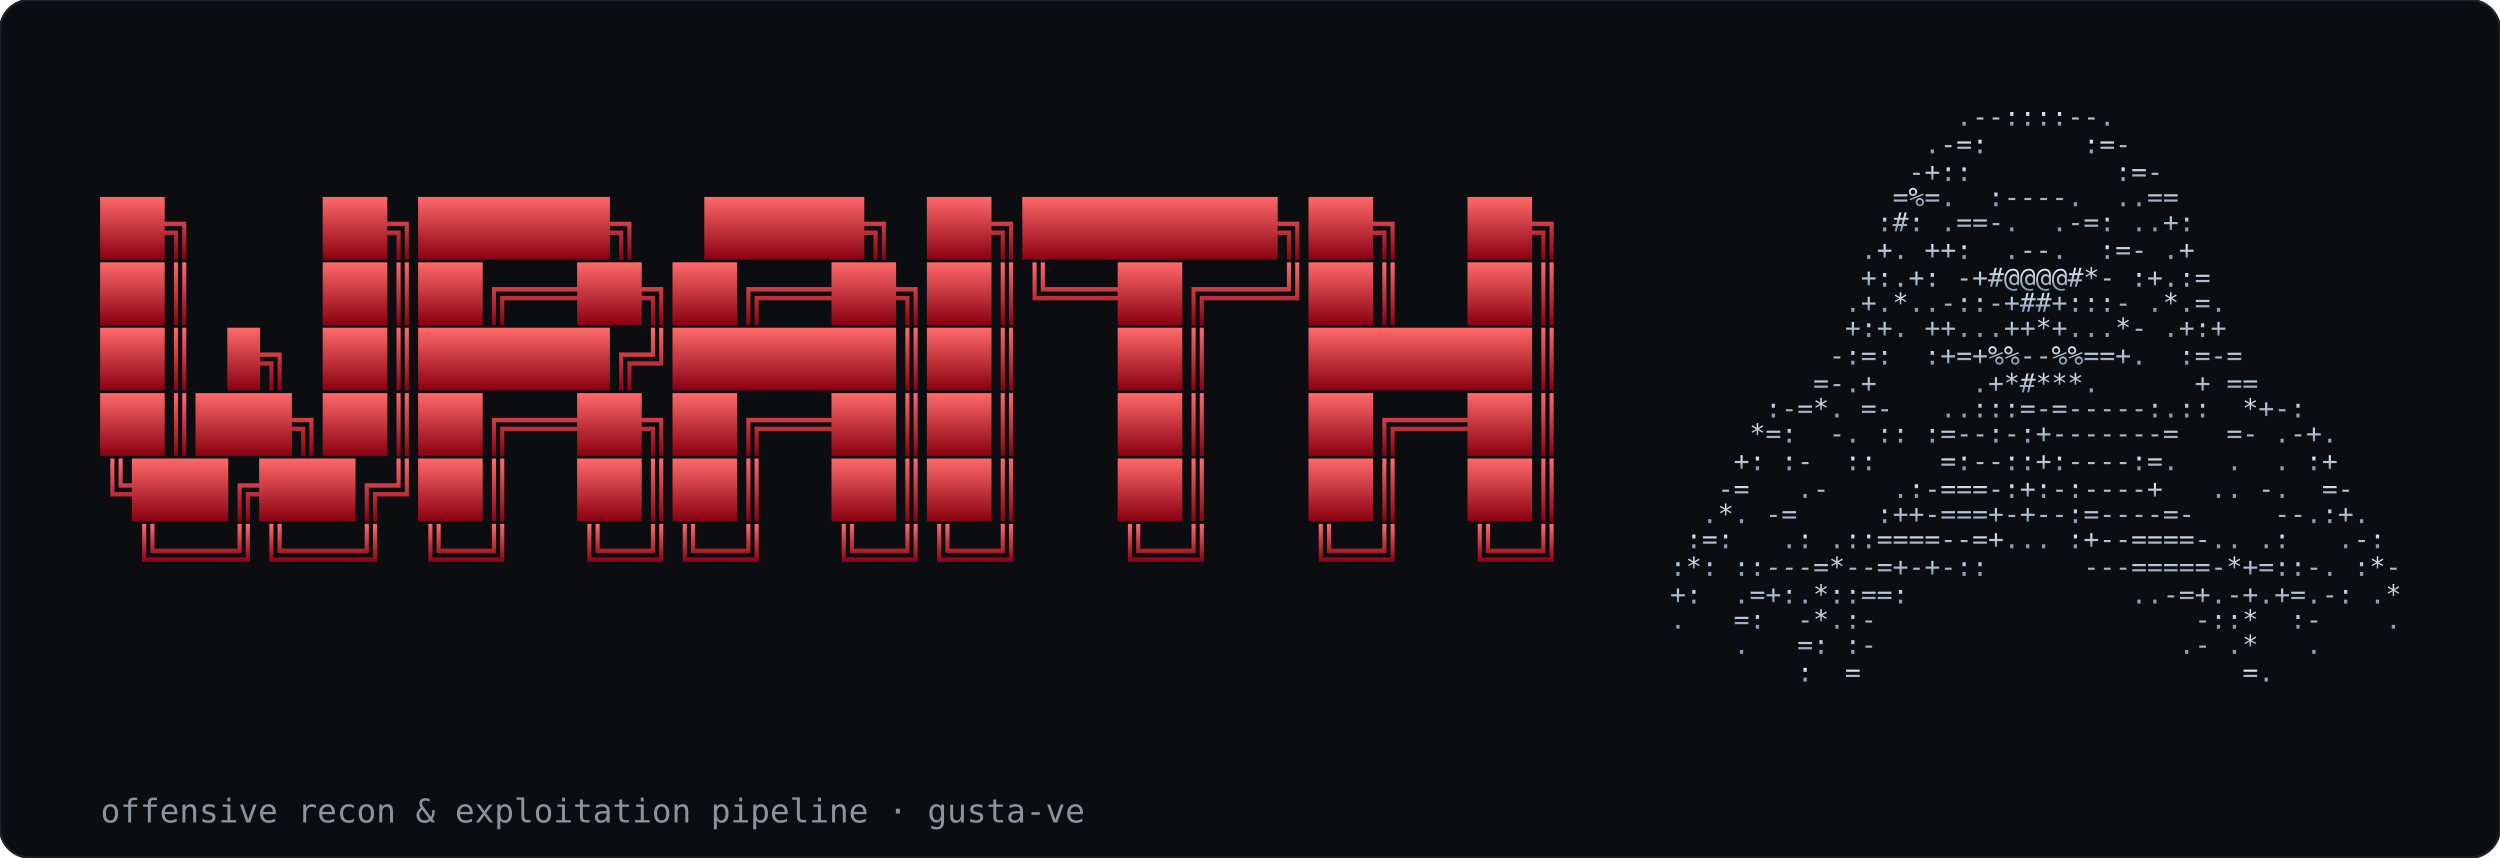
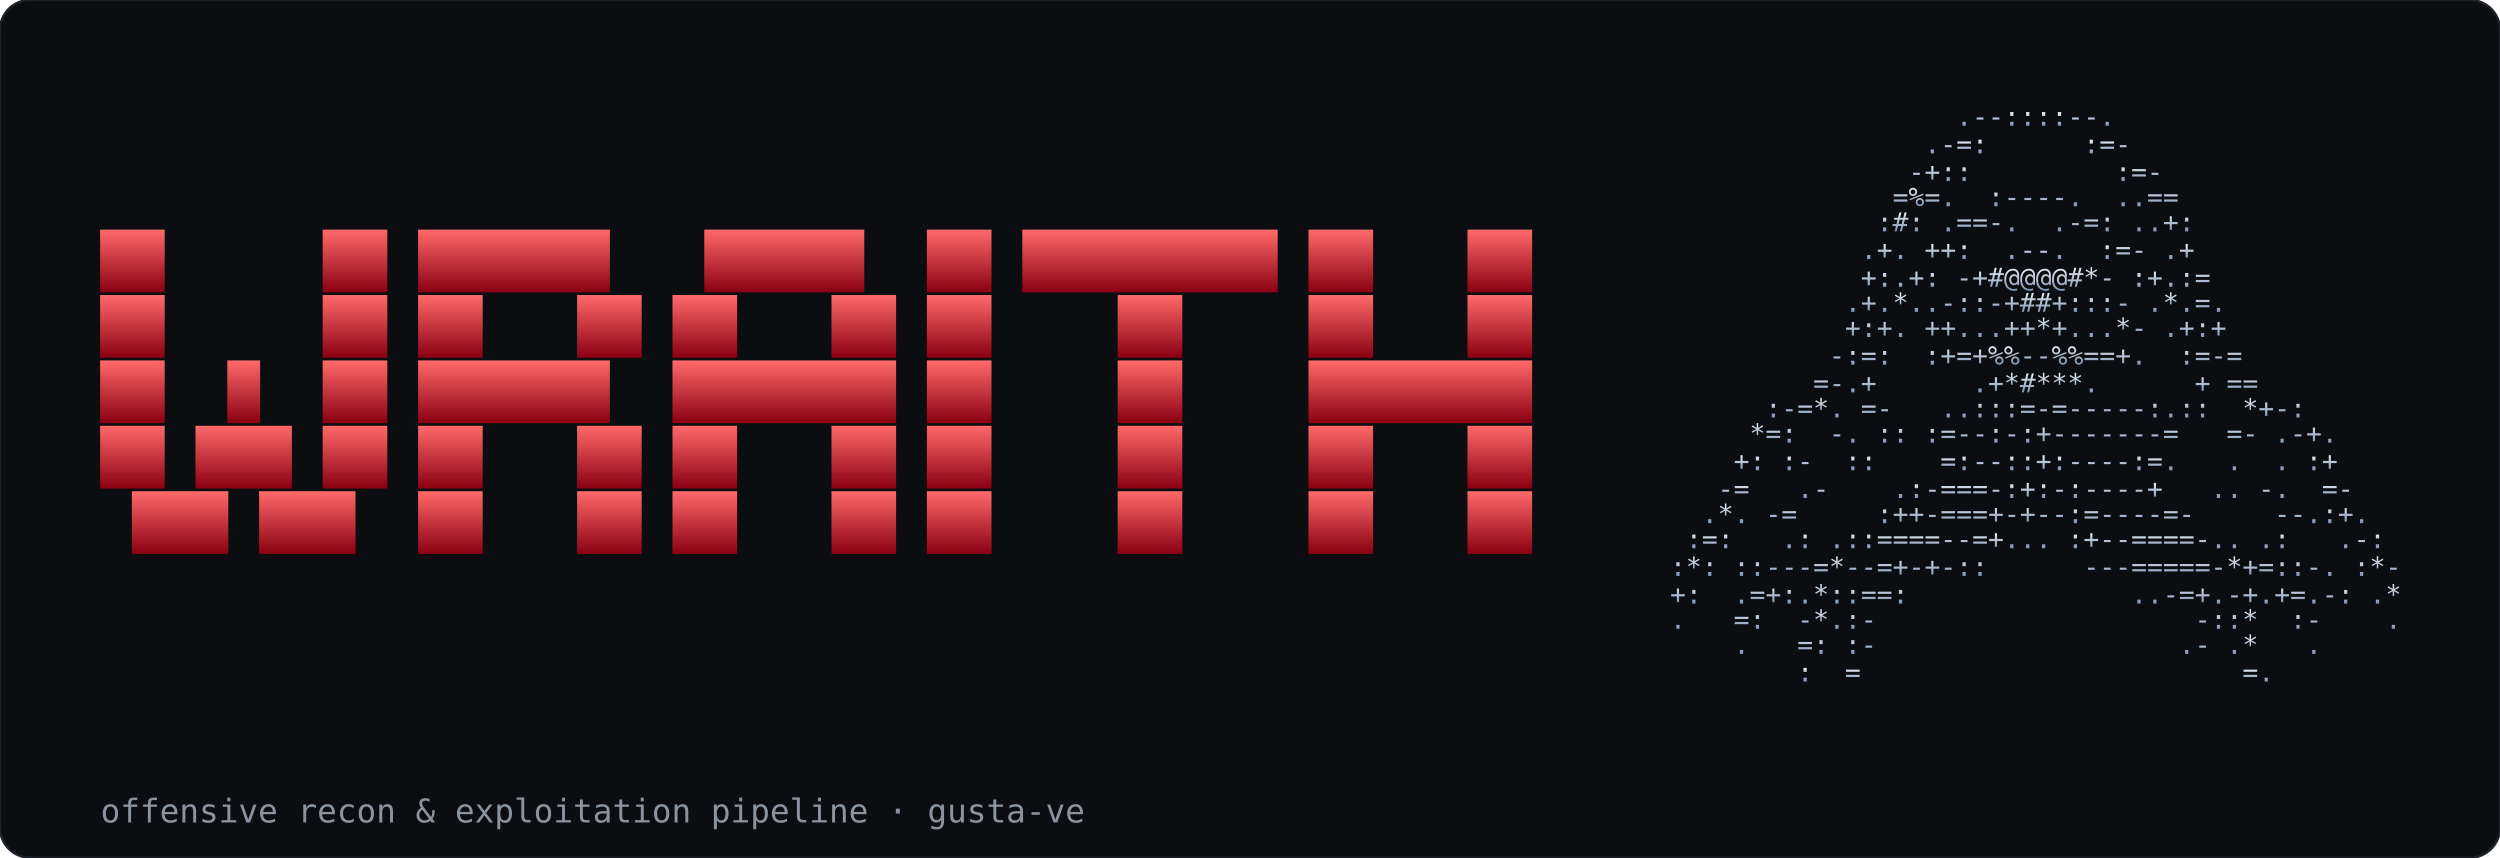
<svg xmlns="http://www.w3.org/2000/svg" width="994" height="341" viewBox="0 0 994 341" font-family="ui-monospace,Menlo,Consolas,monospace">
  <defs>
    <linearGradient id="g" x1="0" y1="0" x2="0" y2="1">
      <stop offset="0" stop-color="#ff6a6a" />
      <stop offset="1" stop-color="#8a0012" />
    </linearGradient>
    <linearGradient id="b" x1="0" y1="0" x2="0" y2="1">
      <stop offset="0" stop-color="#e9eef5" />
      <stop offset="1" stop-color="#7f95b5" />
    </linearGradient>
  </defs>
  <rect width="994" height="341" rx="12" fill="#0b0d10" stroke="#1c2128" />
-   <text x="40" y="98" font-size="21" font-weight="700" fill="url(#g)" xml:space="preserve">██╗    ██╗██████╗  █████╗ ██╗████████╗██╗  ██╗</text>
-   <text x="40" y="124" font-size="21" font-weight="700" fill="url(#g)" xml:space="preserve">██║    ██║██╔══██╗██╔══██╗██║╚══██╔══╝██║  ██║</text>
-   <text x="40" y="150" font-size="21" font-weight="700" fill="url(#g)" xml:space="preserve">██║ █╗ ██║██████╔╝███████║██║   ██║   ███████║</text>
-   <text x="40" y="176" font-size="21" font-weight="700" fill="url(#g)" xml:space="preserve">██║███╗██║██╔══██╗██╔══██║██║   ██║   ██╔══██║</text>
-   <text x="40" y="202" font-size="21" font-weight="700" fill="url(#g)" xml:space="preserve">╚███╔███╔╝██║  ██║██║  ██║██║   ██║   ██║  ██║</text>
-   <text x="40" y="228" font-size="21" font-weight="700" fill="url(#g)" xml:space="preserve"> ╚══╝╚══╝ ╚═╝  ╚═╝╚═╝  ╚═╝╚═╝   ╚═╝   ╚═╝  ╚═╝</text>
+   <text x="40" y="111" font-size="21" font-weight="700" fill="url(#g)" xml:space="preserve">██     ██ ██████   █████  ██ ████████ ██   ██</text>
+   <text x="40" y="137" font-size="21" font-weight="700" fill="url(#g)" xml:space="preserve">██     ██ ██   ██ ██   ██ ██    ██    ██   ██</text>
+   <text x="40" y="163" font-size="21" font-weight="700" fill="url(#g)" xml:space="preserve">██  █  ██ ██████  ███████ ██    ██    ███████</text>
+   <text x="40" y="189" font-size="21" font-weight="700" fill="url(#g)" xml:space="preserve">██ ███ ██ ██   ██ ██   ██ ██    ██    ██   ██</text>
+   <text x="40" y="215" font-size="21" font-weight="700" fill="url(#g)" xml:space="preserve"> ███ ███  ██   ██ ██   ██ ██    ██    ██   ██</text>
  <text x="664" y="50" font-size="10.5" fill="url(#b)" xml:space="preserve">                  .--::::--.</text>
  <text x="664" y="61" font-size="10.5" fill="url(#b)" xml:space="preserve">                .-=:      :=-</text>
  <text x="664" y="72" font-size="10.5" fill="url(#b)" xml:space="preserve">               -+::         :=-</text>
  <text x="664" y="82" font-size="10.5" fill="url(#b)" xml:space="preserve">              =%=.  :----.  ..==</text>
  <text x="664" y="92" font-size="10.5" fill="url(#b)" xml:space="preserve">             :#: .==-.  .-=: ..+:</text>
  <text x="664" y="103" font-size="10.5" fill="url(#b)" xml:space="preserve">            .+. ++:  .--.  :=- .+</text>
  <text x="664" y="114" font-size="10.5" fill="url(#b)" xml:space="preserve">            +:.+: -+#@@@@#*- :+.:=</text>
  <text x="664" y="124" font-size="10.5" fill="url(#b)" xml:space="preserve">           .+.*..-::-+##+:::- .*.=.</text>
  <text x="664" y="134" font-size="10.5" fill="url(#b)" xml:space="preserve">           +:+. ++...++*+...*- .+:+</text>
  <text x="664" y="145" font-size="10.5" fill="url(#b)" xml:space="preserve">          -:=:  :+=+%%--%%==+.  :=-=</text>
  <text x="664" y="156" font-size="10.5" fill="url(#b)" xml:space="preserve">         =-.+      .+*#***.      + ==</text>
  <text x="664" y="166" font-size="10.5" fill="url(#b)" xml:space="preserve">      :-=*. =-   ..:::=-=-----:.::  *+-:</text>
  <text x="664" y="176" font-size="10.5" fill="url(#b)" xml:space="preserve">     *=:  -. :: :=--:-:+-------=   =- .-+.</text>
  <text x="664" y="187" font-size="10.5" fill="url(#b)" xml:space="preserve">    +: :-  ::    =:--::+:----:=.   .  . :+</text>
  <text x="664" y="198" font-size="10.5" fill="url(#b)" xml:space="preserve">   -=   .-    .:-===-:+:-:----+   .. -.  =-</text>
  <text x="664" y="208" font-size="10.5" fill="url(#b)" xml:space="preserve">  .*. -=     :++-===+-+--:=----=-     --.:+.</text>
  <text x="664" y="218" font-size="10.5" fill="url(#b)" xml:space="preserve"> :=:   .: .::====--=+... :+--====-.. .:   .-:</text>
  <text x="664" y="229" font-size="10.5" fill="url(#b)" xml:space="preserve">:*: ::---=*--=+-+-::      ---=====-*+=::-. :*-</text>
  <text x="664" y="240" font-size="10.5" fill="url(#b)" xml:space="preserve">+:  .=+:.*::==:              ..-=+.-+.+=.-: .*</text>
  <text x="664" y="250" font-size="10.5" fill="url(#b)" xml:space="preserve">.   =:  -*.:-                    -::*  :-    .</text>
  <text x="664" y="260" font-size="10.5" fill="url(#b)" xml:space="preserve">    .   =: :-                   .- .*   .</text>
  <text x="664" y="271" font-size="10.5" fill="url(#b)" xml:space="preserve">        :  =                        =.</text>
  <text x="40" y="327" font-size="13" fill="#8b949e">offensive recon &amp; exploitation pipeline · gusta-ve</text>
</svg>
